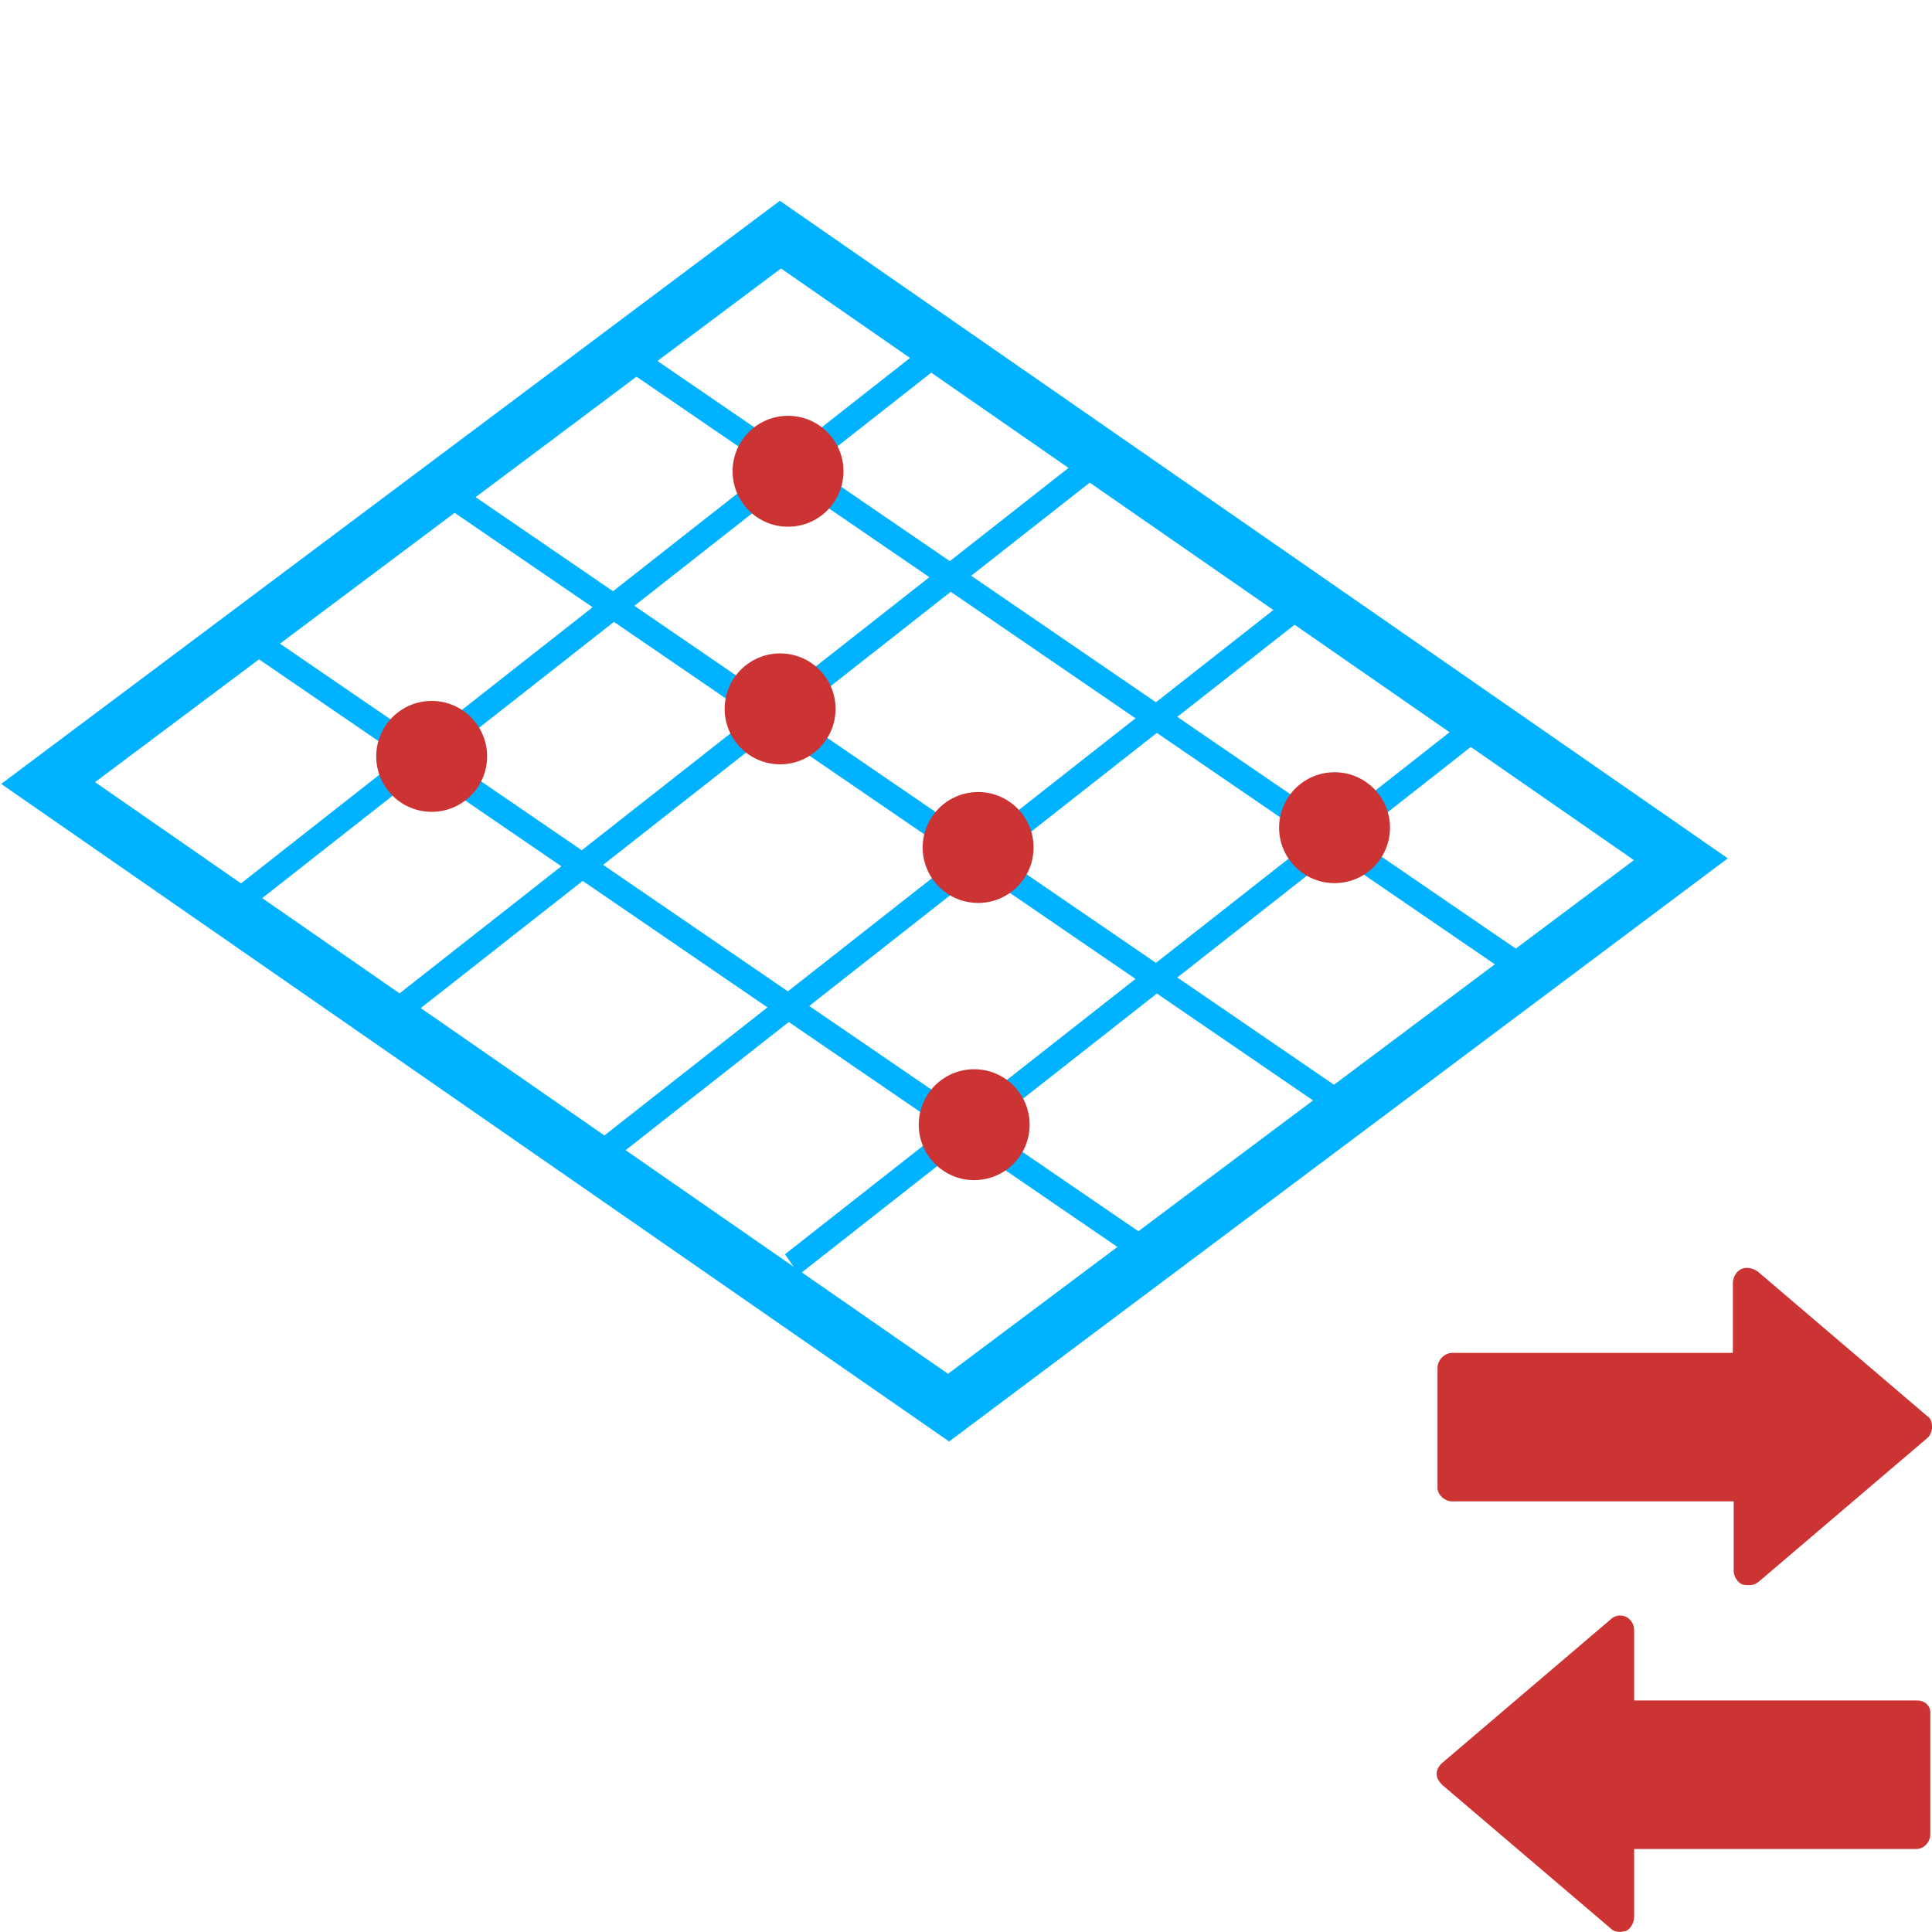
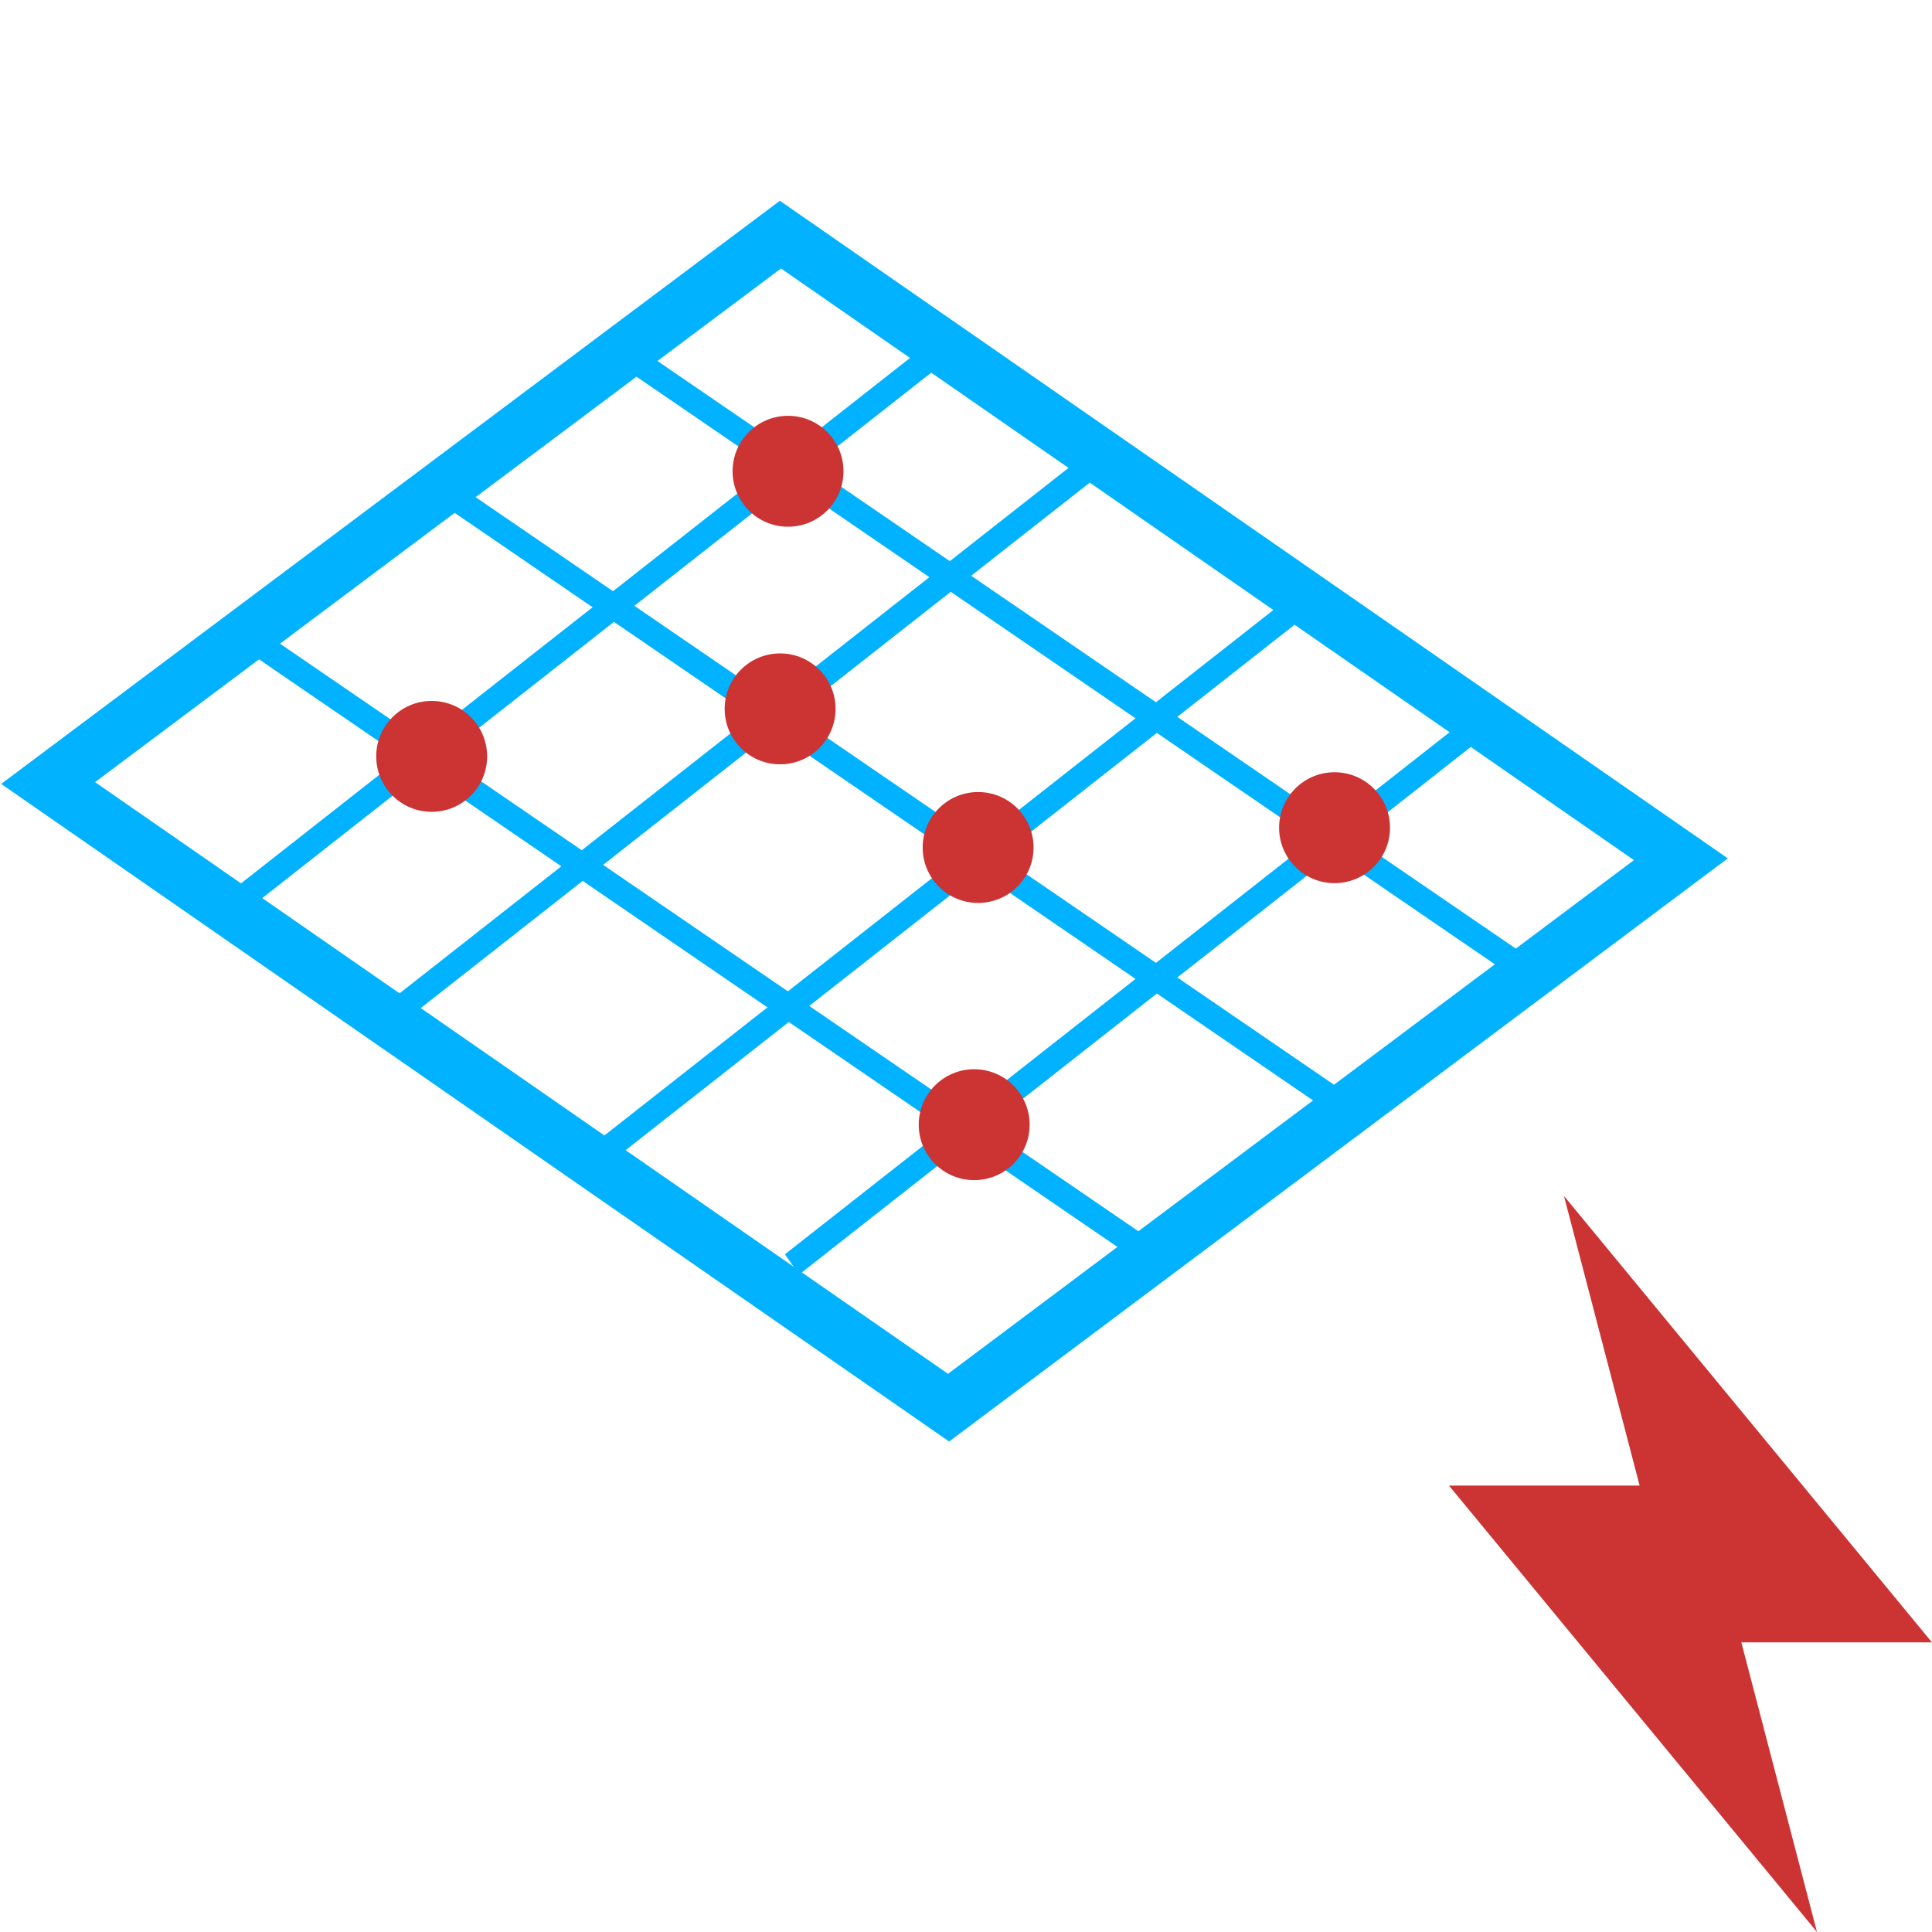
<svg xmlns="http://www.w3.org/2000/svg" width="128" height="128" viewBox="0 0 33.867 33.867" version="1.1" id="svg5" xml:space="preserve">
  <defs id="defs2">
    <style type="text/css" id="style7514">
   
    .fil0 {fill:black}
   
  </style>
    <style id="style7645">
      .cls-1 {
        stroke-width: 0px;
      }
    </style>
  </defs>
  <g id="layer1">
-     <rect style="fill:#cc3333;stroke-width:0.612;stroke-opacity:0.961;fill-opacity:1" id="rect234" width="5.292" height="5.292" x="2.386" y="-5.639" />
-     <rect style="fill:#4db2cc;fill-opacity:1;stroke-width:0.612;stroke-opacity:0.961" id="rect234-1" width="5.292" height="5.292" x="9.883" y="-5.639" />
-     <rect style="fill:#00b2ff;fill-opacity:1;stroke-width:0.612;stroke-opacity:0.961" id="rect234-1-3" width="5.292" height="5.292" x="17.381" y="-5.639" />
-     <g id="g4906-6" transform="matrix(0.5496948,0,0,0.5496948,8.374822,15.3133)" style="fill:#cc3333;fill-opacity:1">
-       <path d="m 45.898,26.37 h -9.022 v -2.249 c 0,-0.185 -0.106,-0.344 -0.265,-0.423 -0.185,-0.079 -0.37,-0.026 -0.476,0.079 l -5.371,4.577 c -0.106,0.079 -0.185,0.238 -0.185,0.344 0,0.159 0.079,0.265 0.185,0.37 l 5.371,4.577 c 0.079,0.079 0.185,0.106 0.291,0.106 0.079,0 0.106,-0.026 0.185,-0.026 0.159,-0.079 0.265,-0.265 0.265,-0.45 V 31.106 h 8.996 c 0.265,0 0.45,-0.238 0.45,-0.476 v -3.81 c 0.026,-0.265 -0.159,-0.45 -0.423,-0.45 z" id="path4880-4" style="fill:#cc3333;fill-opacity:1;stroke-width:0.265" />
-       <path d="m 31.082,20.02 h 8.969 v 2.223 c 0,0.159 0.106,0.344 0.265,0.423 0.079,0.026 0.159,0.026 0.238,0.026 0.106,0 0.185,-0.026 0.291,-0.106 l 5.371,-4.577 c 0.106,-0.079 0.159,-0.238 0.159,-0.344 0,-0.159 -0.026,-0.291 -0.159,-0.37 l -5.397,-4.604 c -0.159,-0.106 -0.344,-0.159 -0.529,-0.079 -0.159,0.079 -0.265,0.265 -0.265,0.45 v 2.223 h -8.943 c -0.265,0 -0.476,0.238 -0.476,0.476 v 3.784 c -0.026,0.238 0.212,0.476 0.476,0.476 z" id="path4882-5" style="fill:#cc3333;fill-opacity:1;stroke-width:0.265" />
-     </g>
-     <path d="m 44.614,16.383 h -3.087 v -3.083 c 0,-0.379 -0.379,-0.707 -0.79,-0.707 h -1.419 c -0.413,0 -0.792,0.332 -0.792,0.707 v 3.083 h -3.091 c -0.379,0 -0.707,0.376 -0.707,0.792 v 1.415 c 0,0.424 0.332,0.795 0.707,0.795 h 3.087 v 3.128 c 0,0.372 0.379,0.664 0.792,0.664 h 1.417 c 0.411,0 0.79,-0.293 0.79,-0.664 v -3.127 h 3.093 c 0.379,0 0.707,-0.374 0.707,-0.795 v -1.415 c 0,-0.416 -0.332,-0.792 -0.707,-0.792 z" fill-rule="evenodd" id="path4951-7" style="fill:#cc3333;fill-opacity:1;stroke-width:0.141" />
    <g id="g2163" transform="matrix(1.262185,0,0,1.340685,-3.55206,-4.824854)" style="fill:none;fill-opacity:1;stroke:#00b2ff;stroke-opacity:1">
      <rect style="fill:none;stroke:#00b2ff;stroke-width:0.788;stroke-opacity:1;fill-opacity:1" id="rect1843" width="12.444" height="14.936" x="-10.417" y="14.328" transform="matrix(0.8172951,-0.5762193,0.8372672,0.546794,0,0)" />
      <path style="fill:none;stroke:#00b2ff;stroke-width:0.33;stroke-dasharray:none;stroke-opacity:1;fill-opacity:1" d="M 6.178,15.342 16.036,8.053" id="path1999" />
      <path style="fill:none;stroke:#00b2ff;stroke-width:0.33;stroke-dasharray:none;stroke-opacity:1;fill-opacity:1" d="M 24.23,16.433 11.312,8.107" id="path1999-11-2" />
      <path style="fill:none;stroke:#00b2ff;stroke-width:0.33;stroke-dasharray:none;stroke-opacity:1;fill-opacity:1" d="M 21.662,18.185 8.744,9.86" id="path1999-11-2-9" />
      <path style="fill:none;stroke:#00b2ff;stroke-width:0.33;stroke-dasharray:none;stroke-opacity:1;fill-opacity:1" d="M 18.989,20.129 6.071,11.804" id="path1999-11-2-2" />
      <path style="fill:none;stroke:#00b2ff;stroke-width:0.33;stroke-dasharray:none;stroke-opacity:1;fill-opacity:1" d="M 8.4,16.765 18.257,9.476" id="path1999-1" />
      <path style="fill:none;stroke:#00b2ff;stroke-width:0.33;stroke-dasharray:none;stroke-opacity:1;fill-opacity:1" d="m 11.176,18.674 9.857,-7.289" id="path1999-11" />
      <path style="fill:none;stroke:#00b2ff;stroke-width:0.33;stroke-dasharray:none;stroke-opacity:1;fill-opacity:1" d="m 13.814,20.131 9.857,-7.289" id="path1999-11-5" />
    </g>
    <circle style="fill:#cc3333;fill-opacity:1;stroke:none;stroke-width:0.33;stroke-dasharray:none;stroke-opacity:1" id="path2217" cx="7.567" cy="13.259" r="0.972" />
    <circle style="fill:#cc3333;fill-opacity:1;stroke:none;stroke-width:0.33;stroke-dasharray:none;stroke-opacity:1" id="path2217-7" cx="13.814" cy="8.261" r="0.972" />
    <circle style="fill:#cc3333;fill-opacity:1;stroke:none;stroke-width:0.33;stroke-dasharray:none;stroke-opacity:1" id="path2217-77" cx="23.394" cy="14.509" r="0.972" />
    <circle style="fill:#cc3333;fill-opacity:1;stroke:none;stroke-width:0.33;stroke-dasharray:none;stroke-opacity:1" id="path2217-5" cx="17.077" cy="19.715" r="0.972" />
    <circle style="fill:#cc3333;fill-opacity:1;stroke:none;stroke-width:0.33;stroke-dasharray:none;stroke-opacity:1" id="path2217-2" cx="17.146" cy="14.856" r="0.972" />
    <circle style="fill:#cc3333;fill-opacity:1;stroke:none;stroke-width:0.33;stroke-dasharray:none;stroke-opacity:1" id="path2217-59" cx="13.675" cy="12.426" r="0.972" />
+     <polygon points="36.422,25.183 43,0 11,38.817 27.578,38.817 21,64 53,25.183 " id="polygon296" transform="matrix(-0.2015873,0,0,0.2015873,36.08413,20.96508)" style="fill:#cc3333;fill-opacity:1" />
  </g>
+   <style type="text/css" id="style294">
+ 	.st0{fill:none;stroke:#000000;stroke-width:2;stroke-miterlimit:10;}
+ 	.st1{stroke:#000000;stroke-width:0.75;stroke-linecap:square;stroke-linejoin:round;stroke-miterlimit:10;}
+ 	.st2{fill:none;stroke:#000000;stroke-width:2;stroke-linejoin:round;stroke-miterlimit:10;}
+ 	.st3{fill:none;stroke:#000000;stroke-width:2;stroke-linecap:round;stroke-miterlimit:10;}
+ 	.st4{stroke:#000000;stroke-width:2;stroke-miterlimit:10;}
+ </style>
</svg>
